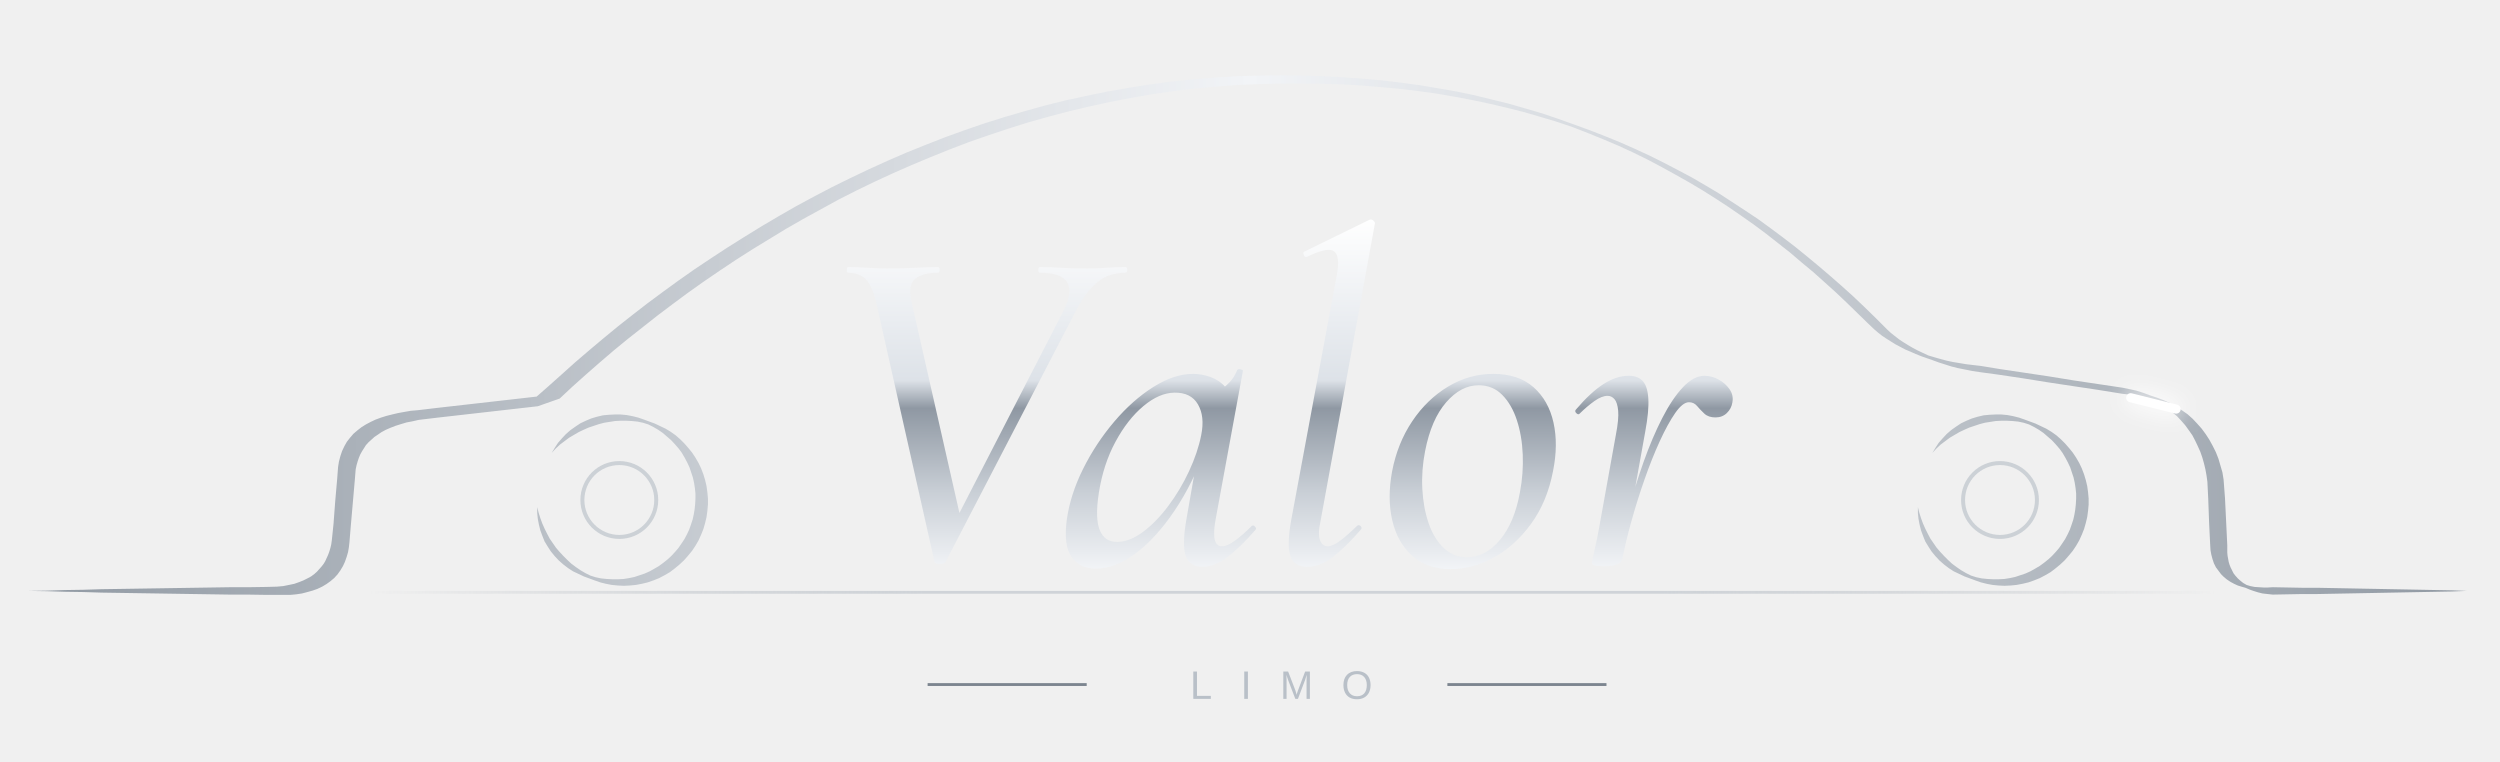
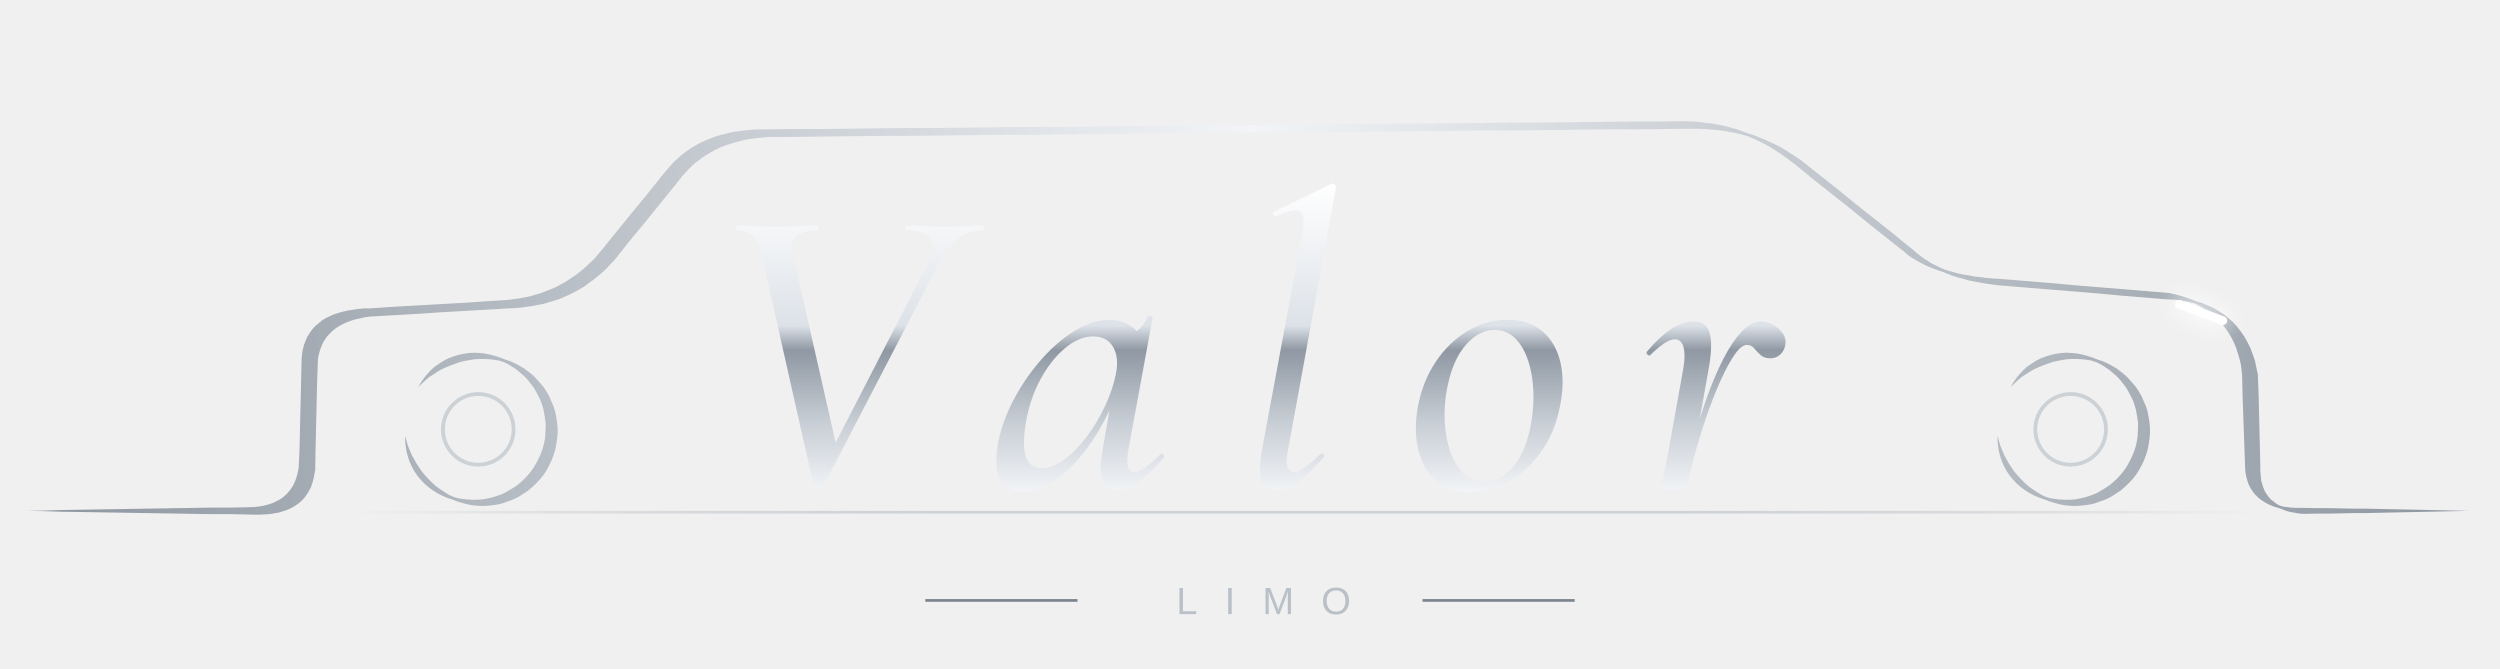
- <svg xmlns="http://www.w3.org/2000/svg" viewBox="40 92 880 268" width="880" height="268" role="img" aria-label="Valor Limo">
+ <svg xmlns="http://www.w3.org/2000/svg" viewBox="20 112 920 246" width="920" height="246" role="img" aria-label="Valor Limo">
  <defs>
    <linearGradient id="vl-chrome" x1="0" y1="0" x2="0" y2="1">
      <stop offset="0" stop-color="#FFFFFF" />
      <stop offset="0.46" stop-color="#DDE2E8" />
      <stop offset="0.54" stop-color="#8F98A3" />
      <stop offset="0.78" stop-color="#C9CFD6" />
      <stop offset="1" stop-color="#F2F4F7" />
    </linearGradient>
    <linearGradient id="vl-silver" gradientUnits="userSpaceOnUse" x1="40" y1="0" x2="920" y2="0">
      <stop offset="0" stop-color="#8E97A1" />
      <stop offset="0.5" stop-color="#F2F4F7" />
      <stop offset="1" stop-color="#8E97A1" />
    </linearGradient>
    <linearGradient id="vl-line" gradientUnits="userSpaceOnUse" x1="0" y1="0" x2="300" y2="0">
      <stop offset="0" stop-color="#B9C0C8" stop-opacity="0" />
      <stop offset="0.16" stop-color="#B9C0C8" />
      <stop offset="0.5" stop-color="#E8EBEF" />
      <stop offset="0.84" stop-color="#B9C0C8" />
      <stop offset="1" stop-color="#B9C0C8" stop-opacity="0" />
    </linearGradient>
-     <linearGradient id="vl-road" gradientUnits="userSpaceOnUse" x1="170" y1="0" x2="820" y2="0">
+     <linearGradient id="vl-road" gradientUnits="userSpaceOnUse" x1="150" y1="0" x2="850" y2="0">
      <stop offset="0" stop-color="#8E97A1" stop-opacity="0" />
      <stop offset="0.3" stop-color="#B9C0C8" stop-opacity="0.6" />
      <stop offset="0.7" stop-color="#B9C0C8" stop-opacity="0.6" />
      <stop offset="1" stop-color="#8E97A1" stop-opacity="0" />
    </linearGradient>
    <linearGradient id="vl-sheen" gradientUnits="userSpaceOnUse" x1="-200" y1="0" x2="0" y2="0">
      <stop offset="0" stop-color="#FFFFFF" stop-opacity="0" />
      <stop offset="0.5" stop-color="#FFFFFF" stop-opacity="0.95" />
      <stop offset="1" stop-color="#FFFFFF" stop-opacity="0" />
      <animateTransform attributeName="gradientTransform" type="translate" values="0 0;1200 0;1200 0" keyTimes="0;0.55;1" dur="6s" repeatCount="indefinite" />
    </linearGradient>
    <filter id="vl-glow" x="-200%" y="-200%" width="500%" height="500%">
      <feGaussianBlur stdDeviation="4" result="b" />
      <feMerge>
        <feMergeNode in="b" />
        <feMergeNode in="b" />
        <feMergeNode in="SourceGraphic" />
      </feMerge>
    </filter>
    <filter id="vl-soft" x="-20%" y="-200%" width="140%" height="500%">
      <feGaussianBlur stdDeviation="2.2" />
    </filter>
-     <path id="vl-trace" pathLength="1000" d="M50 300 H136 C152 300 159 293 160 282 L162 258 C163 246 172 240 188 238 L232 233 C292 176 382 122 486 120 C586 118 650 156 700 206 C708 214 720 220 738 222 L790 230 C808 233 818 246 820 262 L821 284 C821 294 828 300 840 300 H910" />
-     <path id="vl-body" d="M50 300L56.5 300.1L62.9 300.3L69.3 300.4L75.8 300.6L82.3 300.7L88.7 300.8L95.2 300.9L101.6 301L108 301.1L114.5 301.2L121 301.3L127.4 301.3L133.8 301.4L137.6 301.4L139.9 301.4L142.2 301.4L144.3 301.2L146.3 300.9L148.2 300.4L150 299.9L151.7 299.3L153.4 298.5L154.9 297.6L156.3 296.6L157.6 295.5L158.8 294.2L159.8 292.8L160.7 291.3L161.4 289.8L162 288.1L162.5 286.4L162.8 284.7L163 282.9L163.5 276.9L164.2 268.9L164.9 260.9L165.2 257.2L165.5 255.8L165.9 254.4L166.3 253.2L166.8 252L167.4 250.9L168.1 249.8L168.8 248.7L169.7 247.7L170.7 246.8L171.8 245.8L173 245L174.3 244.1L175.8 243.3L177.4 242.6L179.2 241.9L181.1 241.3L183.1 240.7L185.2 240.3L187.4 239.8L194.1 239L202.9 238L211.7 237L220.5 236L229.3 235L237 232.3L241.6 228L246.3 223.8L251.1 219.6L256 215.4L261 211.3L266.2 207.2L271.4 203.1L276.7 199.1L282.1 195.1L287.6 191.2L293.3 187.3L299 183.5L304.8 179.8L310.7 176.2L316.6 172.6L322.7 169.1L328.9 165.7L335.1 162.3L341.4 159.1L347.8 156L354.3 153L360.9 150.1L367.6 147.3L374.3 144.6L381.1 142L388 139.6L394.9 137.3L401.9 135.1L409 133.1L416.2 131.2L423.4 129.5L430.7 127.9L438 126.5L445.4 125.2L452.9 124.1L460.5 123.2L468.1 122.5L475.7 121.9L483.4 121.6L491 121.4L498.3 121.4L505.5 121.5L512.5 121.7L519.5 122.1L526.3 122.7L533 123.3L539.5 124.1L546 125L552.3 126.1L558.6 127.3L564.7 128.6L570.7 130L576.6 131.5L582.4 133.2L588.1 134.9L593.7 136.8L599.1 138.9L604.5 141.1L609.7 143.3L614.9 145.7L620 148.2L624.9 150.8L629.8 153.5L634.6 156.2L639.3 159L643.9 161.9L648.5 164.9L653 168L657.4 171.1L661.7 174.3L665.9 177.6L670.1 180.9L674.2 184.4L678.3 187.8L682.2 191.3L686.2 194.9L690 198.5L693.8 202.2L697.6 205.9L699.7 207.9L701.1 209.1L702.5 210.2L704 211.2L705.6 212.2L707.2 213.2L708.9 214.1L710.6 215L712.5 215.8L714.3 216.6L716.3 217.4L718.3 218.1L720.3 218.8L722.5 219.6L724.7 220.3L726.9 221L729.3 221.6L731.8 222.1L734.3 222.6L737 223L743.6 223.9L752.3 225.2L761 226.6L769.6 227.9L778.3 229.2L787 230.6L791.6 231.2L794.1 231.6L796.6 232.2L798.8 233.2L800.9 234.4L802.8 235.7L804.6 237.1L806.3 238.5L807.8 240.1L809.2 241.7L810.5 243.5L811.7 245.2L812.7 247.1L813.6 249L814.5 251L815.2 253L815.8 255.1L816.3 257.2L816.7 259.4L817 261.6L817.3 267.6L817.6 275.9L818 284.1L818.1 285.7L818.4 287.3L818.8 288.8L819.3 290.3L820 291.7L820.9 292.9L821.8 294.1L822.8 295.1L823.9 296L825.1 296.8L826.4 297.5L827.7 298.1L829 298.5L830.4 298.9L831.8 299.5L833.2 300L834.8 300.5L836.4 300.9L838.2 301.1L840 301.3L845.3 301.2L850.5 301.1L855.8 301.1L861 301L866.3 300.9L871.5 300.8L876.8 300.7L882 300.6L887.3 300.5L892.5 300.4L897.8 300.3L903 300.2L908.3 300L908.3 300L903 299.8L897.8 299.7L892.5 299.6L887.3 299.5L882 299.4L876.8 299.3L871.5 299.2L866.3 299.1L861 299L855.8 298.9L850.5 298.9L845.3 298.8L840 298.7L838.3 298.8L836.7 298.8L835.1 298.7L833.6 298.6L832.1 298.3L830.8 297.9L829.6 297.2L828.6 296.4L827.7 295.6L826.9 294.7L826.2 293.8L825.7 292.8L825.2 291.8L824.8 290.8L824.5 289.8L824.3 288.7L824.1 287.6L824 286.5L824 285.3L824 283.9L823.6 275.6L823.2 267.4L822.7 260.8L822.3 258.3L821.6 255.9L820.9 253.5L820 251.2L818.9 249L817.7 246.8L816.4 244.8L815 242.9L813.4 241.1L811.8 239.4L810 237.8L808 236.4L806 235.1L803.9 233.9L801.7 232.9L799.3 232L796.9 231.2L794.5 230.3L792 229.5L787.3 228.5L778.6 227.2L769.9 225.9L761.3 224.5L752.6 223.2L743.9 221.9L737.2 220.8L734.6 220.5L732.1 220.2L729.7 219.8L727.3 219.4L725 218.9L722.8 218.3L720.7 217.7L718.7 217.1L716.8 216.2L714.9 215.3L713.2 214.4L711.5 213.4L709.9 212.4L708.4 211.4L707 210.3L705.6 209.2L704.3 208L703.1 206.8L701.9 205.6L699.9 203.6L696.1 199.9L692.2 196.2L688.2 192.6L684.2 189.1L680.1 185.6L676 182.2L671.8 178.8L667.5 175.5L663.2 172.3L658.8 169.1L654.3 166.1L649.7 163.1L645.1 160.1L640.4 157.3L635.6 154.5L630.7 151.9L625.7 149.3L620.7 146.8L615.5 144.4L610.3 142.1L604.9 139.9L599.5 137.8L594 135.8L588.4 133.8L582.8 131.9L577 130.2L571.1 128.5L565 127L558.9 125.5L552.7 124.2L546.3 123.1L539.8 122L533.2 121.1L526.5 120.3L519.7 119.7L512.7 119.2L505.6 118.8L498.3 118.6L491 118.5L483.4 118.6L475.6 118.8L467.8 119.3L460.1 119.9L452.5 120.7L444.9 121.7L437.4 122.9L429.9 124.2L422.6 125.7L415.2 127.3L408 129.1L400.8 131.1L393.6 133.2L386.6 135.4L379.6 137.8L372.7 140.3L365.8 143L359.1 145.7L352.4 148.6L345.8 151.6L339.3 154.7L332.8 157.9L326.5 161.2L320.2 164.6L314.1 168.1L308 171.7L302 175.4L296.1 179.1L290.3 182.9L284.6 186.7L278.9 190.7L273.4 194.7L268 198.7L262.7 202.8L257.5 206.9L252.4 211.1L247.4 215.3L242.5 219.5L237.7 223.8L233 228L228.9 231.6L220.1 232.6L211.3 233.6L202.5 234.6L193.7 235.6L187 236.4L184.6 236.6L182.3 237L180.1 237.4L178 237.9L176 238.4L174.1 239L172.2 239.7L170.5 240.5L168.8 241.4L167.2 242.4L165.8 243.5L164.4 244.7L163.2 246.1L162.1 247.5L161.2 249.1L160.4 250.8L159.8 252.6L159.3 254.5L159 256.4L158.7 260.4L158 268.4L157.4 276.4L156.8 282.2L156.6 283.6L156.3 284.9L155.9 286.2L155.5 287.3L155 288.4L154.5 289.5L153.9 290.5L153.2 291.4L152.4 292.3L151.6 293.2L150.6 294.1L149.5 294.9L148.2 295.6L146.8 296.3L145.3 296.9L143.6 297.5L141.7 297.9L139.7 298.3L137.5 298.5L133.8 298.6L127.4 298.7L121 298.7L114.5 298.8L108 298.9L101.6 299L95.2 299.1L88.7 299.2L82.3 299.3L75.8 299.4L69.3 299.6L62.9 299.7L56.5 299.9L50 300Z" />
+     <path id="vl-trace" pathLength="1000" d="M30 300 H112 C126 300 132 294 133 284 L134 244 C135 234 142 228 156 227 L206 224 C222 223 232 218 242 208 L268 176 C276 166 288 161 304 161 L640 158 C658 158 670 163 682 172 L722 204 C730 211 742 215 758 216 L818 221 C836 223 846 234 848 250 L849 284 C849 294 856 300 868 300 H930" />
+     <path id="vl-body" d="M30 300L36.1 300.1L42.3 300.3L48.5 300.4L54.6 300.5L60.8 300.6L66.9 300.7L73 300.8L79.2 300.9L85.3 301L91.5 301.1L97.7 301.2L103.8 301.2L110 301.3L113.4 301.4L115.5 301.4L117.4 301.3L119.2 301.2L121 300.9L122.7 300.6L124.3 300.1L125.8 299.6L127.3 298.9L128.7 298.1L129.9 297.2L131.1 296.2L132.1 295.1L133 293.8L133.8 292.5L134.5 291.1L135 289.6L135.4 288.1L135.7 286.5L136 284.9L136.1 278.4L136.3 269.8L136.5 261.2L136.7 252.6L137 244.1L137.2 243L137.5 241.8L137.8 240.7L138.2 239.7L138.6 238.7L139.1 237.7L139.7 236.8L140.3 235.9L141 235.1L141.8 234.3L142.7 233.5L143.7 232.7L144.8 232L146.1 231.3L147.4 230.7L148.9 230.1L150.5 229.6L152.3 229.2L154.1 228.8L156.1 228.5L164.9 228L173.7 227.5L182.6 226.9L191.4 226.4L200.2 225.9L206.9 225.5L209.3 225.4L211.6 225.2L213.8 224.9L216 224.6L218.1 224.2L220.1 223.8L222.1 223.2L224.1 222.6L226 222L227.8 221.2L229.6 220.4L231.4 219.5L233.2 218.5L234.9 217.5L236.5 216.3L238.2 215.1L239.8 213.8L241.4 212.5L243 211L246.2 207.6L251.7 200.7L257.3 193.9L262.9 187L268.4 180.2L271 176.9L272.2 175.6L273.4 174.3L274.6 173.1L275.9 171.9L277.3 170.9L278.7 169.8L280.2 168.9L281.7 168L283.3 167.1L285 166.3L286.7 165.6L288.6 165L290.4 164.4L292.4 163.9L294.4 163.4L296.5 163.1L298.7 162.8L300.9 162.6L303.2 162.4L310 162.4L318.9 162.3L327.8 162.2L336.7 162.1L345.6 162L354.6 162L363.5 161.9L372.4 161.8L381.3 161.7L390.2 161.6L399.2 161.6L408.1 161.5L417 161.4L425.9 161.3L434.8 161.2L443.8 161.2L452.7 161.1L461.6 161L470.5 160.9L479.4 160.8L488.4 160.8L497.3 160.7L506.2 160.6L515.1 160.5L524 160.4L533 160.4L541.9 160.3L550.8 160.2L559.7 160.1L568.6 160L577.6 160L586.5 159.9L595.4 159.8L604.3 159.7L613.3 159.6L622.2 159.6L631.1 159.5L640 159.4L642.6 159.4L645.2 159.4L647.6 159.5L650 159.7L652.3 159.9L654.6 160.2L656.8 160.6L658.9 161L661 161.5L663.1 162.1L665 162.9L667 163.8L668.8 164.7L670.7 165.7L672.5 166.8L674.2 167.9L676 169.1L677.8 170.4L679.5 171.7L681.2 173L687.8 178.4L694.5 183.7L701.2 189L707.8 194.4L714.5 199.7L721.2 205L722.4 206.1L723.8 207L725.3 207.9L726.8 208.7L728.3 209.5L729.9 210.2L731.6 210.9L733.3 211.5L735.1 212.1L736.8 212.8L738.6 213.5L740.5 214.1L742.5 214.6L744.5 215.2L746.6 215.6L748.7 216L750.9 216.4L753.2 216.7L755.5 217L757.9 217.2L766.5 217.9L775 218.6L783.6 219.3L792.2 220L800.8 220.8L809.3 221.5L817.9 222.2L820.5 222.3L823 222.7L825.4 223.1L827.7 223.7L829.7 224.7L831.6 225.9L833.4 227.1L835 228.5L836.5 229.9L837.9 231.4L839.1 233L840.2 234.6L841.2 236.3L842.1 238.1L842.9 240L843.5 241.9L844.1 243.9L844.6 246L844.9 248.1L845.1 250.2L845.3 258.6L845.6 267.1L845.9 275.6L846.2 284.1L846.3 285.7L846.6 287.3L847 288.8L847.5 290.3L848.2 291.6L849 292.9L849.9 294L850.9 295L852 295.9L853.2 296.7L854.4 297.4L855.7 298L857 298.5L858.4 298.9L859.8 299.4L861.3 300L862.8 300.4L864.5 300.7L866.2 301L868 301.1L872.6 301L877.3 301L882 300.9L886.6 300.8L891.3 300.8L895.9 300.7L900.5 300.6L905.2 300.5L909.9 300.4L914.5 300.3L919.1 300.2L923.8 300.1L928.5 300L928.5 300L923.8 299.9L919.1 299.8L914.5 299.7L909.9 299.6L905.2 299.5L900.5 299.4L895.9 299.3L891.3 299.2L886.6 299.2L882 299.1L877.3 299L872.6 299L868 298.9L866.3 298.9L864.7 298.9L863.1 298.8L861.6 298.6L860.1 298.4L858.8 298L857.6 297.3L856.6 296.5L855.6 295.7L854.8 294.8L854.1 293.8L853.5 292.9L853.1 291.9L852.7 290.9L852.4 289.8L852.1 288.8L852 287.6L851.9 286.5L851.8 285.3L851.8 283.9L851.6 275.4L851.4 266.9L851.2 258.4L850.9 249.8L850.3 247.1L849.8 244.7L849 242.4L848.2 240.2L847.1 238L846 236L844.7 234.1L843.3 232.3L841.8 230.6L840.1 229.1L838.4 227.7L836.5 226.5L834.5 225.3L832.4 224.4L830.3 223.5L828 222.8L825.7 221.9L823.3 221.1L820.8 220.4L818.1 219.8L809.5 219.1L801 218.4L792.4 217.7L783.8 217L775.2 216.2L766.7 215.5L758.1 214.8L755.7 214.6L753.4 214.5L751.2 214.3L749 214L746.9 213.8L744.9 213.4L742.9 213.1L740.9 212.7L739 212.2L737.2 211.7L735.4 211.1L733.8 210.4L732.2 209.6L730.6 208.8L729.2 207.9L727.8 207L726.5 206L725.2 205L724.1 204L722.8 203L716.2 197.6L709.5 192.3L702.8 187L696.2 181.6L689.5 176.3L682.8 171L680.9 169.7L679 168.5L677.2 167.3L675.3 166.2L673.4 165.2L671.4 164.3L669.5 163.4L667.5 162.6L665.5 161.8L663.4 161.1L661.4 160.4L659.3 159.6L657.1 159L654.9 158.4L652.6 157.9L650.3 157.5L647.8 157.2L645.3 156.9L642.7 156.7L640 156.6L631.1 156.7L622.1 156.7L613.2 156.8L604.3 156.9L595.4 157L586.5 157.1L577.5 157.1L568.6 157.2L559.7 157.3L550.8 157.4L541.9 157.5L532.9 157.5L524 157.6L515.1 157.7L506.2 157.8L497.3 157.9L488.3 157.9L479.4 158L470.5 158.1L461.6 158.2L452.7 158.3L443.7 158.3L434.8 158.4L425.9 158.5L417 158.6L408.1 158.7L399.1 158.7L390.2 158.8L381.3 158.9L372.4 159L363.5 159.1L354.5 159.1L345.6 159.2L336.7 159.3L327.8 159.4L318.9 159.5L309.9 159.5L303.2 159.6L300.8 159.6L298.4 159.6L296.1 159.8L293.9 160L291.7 160.3L289.6 160.6L287.5 161.1L285.4 161.6L283.4 162.2L281.5 162.9L279.6 163.7L277.8 164.5L276 165.5L274.3 166.5L272.6 167.7L271 168.9L269.5 170.2L268 171.6L266.6 173.1L263.8 176.4L258.3 183.3L252.7 190.1L247.1 197L241.6 203.8L239 206.9L237.6 208.3L236.2 209.6L234.8 210.9L233.3 212.1L231.9 213.2L230.4 214.2L228.9 215.2L227.4 216.1L225.8 217L224.2 217.8L222.5 218.5L220.8 219.2L219 219.9L217.2 220.4L215.2 221L213.2 221.4L211.1 221.8L209 222.1L206.7 222.4L200 222.8L191.2 223.4L182.4 223.9L173.6 224.4L164.7 224.9L155.9 225.5L153.8 225.5L151.7 225.7L149.8 226L147.9 226.3L146.1 226.7L144.4 227.2L142.8 227.7L141.3 228.4L139.8 229.1L138.4 230L137.2 231L136 232L134.9 233.2L134 234.5L133.1 235.9L132.5 237.3L131.9 238.8L131.5 240.4L131.2 242L131 243.9L130.8 252.5L130.6 261.1L130.4 269.6L130.2 278.2L129.9 284.1L129.7 285.4L129.4 286.6L129.1 287.7L128.7 288.8L128.3 289.7L127.9 290.6L127.3 291.5L126.8 292.3L126.1 293.1L125.4 293.9L124.6 294.6L123.6 295.4L122.6 296L121.4 296.6L120.1 297.2L118.6 297.7L117 298.1L115.2 298.4L113.3 298.6L110 298.7L103.8 298.8L97.7 298.8L91.5 298.9L85.3 299L79.2 299.1L73 299.2L66.9 299.3L60.8 299.4L54.6 299.5L48.5 299.6L42.3 299.7L36.1 299.9L30 300Z" />
    <g id="vl-tyres">
-       <path d="M234.2 251.4L235.6 249.9L237.1 248.5L238.7 247.3L240.3 246.1L242 245.1L243.7 244.1L245.4 243.3L247.2 242.5L249 241.9L250.8 241.3L252.7 240.8L254.6 240.5L256.5 240.2L258.5 240.1L260.4 240.1L262.4 240.2L264.4 240.4L266.3 240.8L268.2 241.4L270 242.3L271.7 243.3L273.3 244.4L274.8 245.7L276.3 247L277.6 248.4L278.9 249.9L280 251.4L281 253.1L281.9 254.8L282.7 256.5L283.3 258.3L283.9 260.1L284.3 261.9L284.6 263.8L284.8 265.7L284.8 267.5L284.7 269.4L284.5 271.3L284.2 273.1L283.8 274.9L283.2 276.7L282.6 278.4L281.8 280.1L280.9 281.8L279.9 283.3L278.8 284.9L277.6 286.3L276.3 287.7L275 288.9L273.5 290.1L272 291.2L270.3 292.2L268.7 293.1L266.9 293.9L265.1 294.5L263.3 295.1L261.4 295.5L259.5 295.8L257.5 295.9L255.6 295.9L253.6 295.8L251.6 295.6L249.7 295.2L247.8 294.6L246 293.7L244.3 292.7L242.7 291.6L241.1 290.4L239.7 289.1L238.3 287.7L237 286.3L235.7 284.8L234.6 283.2L233.5 281.6L232.6 279.9L231.7 278.1L230.9 276.3L230.2 274.4L229.6 272.5L229.1 270.5L229.1 270.5L229.1 272.6L229.3 274.6L229.7 276.7L230.2 278.7L230.9 280.6L231.7 282.6L232.8 284.4L233.9 286.1L235.3 287.8L236.7 289.3L238.3 290.7L240 292L241.7 293.1L243.6 294L245.5 294.9L247.4 295.6L249.3 296.3L251.3 297L253.3 297.5L255.4 297.9L257.5 298.1L259.6 298.2L261.7 298.1L263.8 297.9L265.9 297.5L268 297L270 296.3L272 295.5L273.9 294.5L275.8 293.4L277.5 292.1L279.2 290.7L280.8 289.2L282.2 287.6L283.6 285.9L284.8 284.1L285.9 282.2L286.8 280.2L287.6 278.2L288.2 276.1L288.7 274L289 271.8L289.2 269.6L289.2 267.5L289 265.3L288.7 263.1L288.2 261L287.6 259L286.8 256.9L285.9 255L284.8 253.1L283.6 251.3L282.3 249.7L280.9 248.1L279.4 246.6L277.8 245.2L276.1 244L274.3 242.9L272.4 242L270.5 241.1L268.6 240.4L266.7 239.7L264.7 239L262.7 238.5L260.6 238.1L258.5 237.9L256.4 237.9L254.3 238L252.2 238.2L250.1 238.7L248.1 239.3L246.2 240.1L244.3 241L242.5 242.2L240.8 243.4L239.2 244.8L237.8 246.3L236.4 247.9L235.3 249.6L234.2 251.4Z" />
-       <path d="M720.2 251.4L721.6 249.9L723.1 248.5L724.7 247.3L726.3 246.1L728 245.1L729.7 244.1L731.4 243.3L733.2 242.5L735 241.9L736.8 241.3L738.7 240.8L740.6 240.5L742.5 240.2L744.5 240.1L746.4 240.1L748.4 240.2L750.4 240.4L752.3 240.8L754.2 241.4L756 242.3L757.7 243.3L759.3 244.4L760.8 245.7L762.3 247L763.6 248.4L764.9 249.9L766 251.4L767 253.1L767.9 254.8L768.7 256.5L769.3 258.3L769.9 260.1L770.3 261.9L770.6 263.8L770.8 265.7L770.8 267.5L770.7 269.4L770.5 271.3L770.2 273.1L769.8 274.9L769.2 276.7L768.6 278.4L767.8 280.1L766.9 281.8L765.9 283.3L764.8 284.9L763.6 286.3L762.3 287.7L761 288.9L759.5 290.1L758 291.2L756.3 292.2L754.7 293.1L752.9 293.9L751.1 294.5L749.3 295.1L747.4 295.5L745.5 295.8L743.5 295.9L741.6 295.9L739.6 295.8L737.6 295.6L735.7 295.2L733.8 294.6L732 293.7L730.3 292.7L728.7 291.6L727.1 290.4L725.7 289.1L724.3 287.7L723 286.3L721.7 284.8L720.6 283.2L719.5 281.6L718.6 279.9L717.7 278.1L716.9 276.3L716.2 274.4L715.6 272.5L715.1 270.5L715.1 270.5L715.1 272.6L715.3 274.6L715.7 276.7L716.2 278.7L716.9 280.6L717.7 282.6L718.8 284.4L719.9 286.1L721.3 287.8L722.7 289.3L724.3 290.7L726 292L727.7 293.1L729.6 294L731.5 294.9L733.4 295.6L735.3 296.3L737.3 297L739.3 297.5L741.4 297.9L743.5 298.1L745.6 298.2L747.7 298.1L749.8 297.9L751.9 297.5L754 297L756 296.3L758 295.5L759.9 294.5L761.8 293.4L763.5 292.1L765.2 290.7L766.8 289.2L768.2 287.6L769.6 285.9L770.8 284.1L771.9 282.2L772.8 280.2L773.6 278.2L774.2 276.1L774.7 274L775 271.8L775.2 269.6L775.2 267.5L775 265.3L774.7 263.1L774.2 261L773.6 259L772.8 256.9L771.9 255L770.8 253.1L769.6 251.3L768.3 249.7L766.9 248.1L765.4 246.6L763.8 245.2L762.1 244L760.3 242.9L758.4 242L756.5 241.1L754.6 240.4L752.7 239.7L750.7 239L748.7 238.5L746.6 238.1L744.5 237.9L742.4 237.9L740.3 238L738.2 238.2L736.1 238.7L734.1 239.3L732.2 240.1L730.3 241L728.5 242.2L726.8 243.4L725.2 244.8L723.8 246.3L722.4 247.9L721.3 249.6L720.2 251.4Z" />
+       <path d="M173.9 254.5L175.2 253.2L176.6 251.9L178 250.7L179.6 249.7L181.1 248.7L182.7 247.8L184.3 247.1L186 246.4L187.7 245.8L189.4 245.2L191.1 244.8L192.9 244.5L194.6 244.2L196.5 244.1L198.3 244.1L200.1 244.2L201.9 244.4L203.7 244.7L205.5 245.3L207.1 246.1L208.7 247.1L210.2 248.1L211.6 249.3L213 250.5L214.2 251.8L215.3 253.2L216.4 254.6L217.3 256.2L218.1 257.7L218.9 259.3L219.5 261L220 262.7L220.3 264.4L220.6 266.1L220.8 267.8L220.8 269.6L220.7 271.3L220.6 273L220.3 274.7L219.9 276.4L219.4 278L218.7 279.7L218 281.2L217.2 282.7L216.3 284.2L215.3 285.6L214.2 286.9L213 288.2L211.7 289.4L210.4 290.5L208.9 291.5L207.4 292.4L205.9 293.3L204.3 294L202.6 294.6L200.9 295.1L199.1 295.5L197.4 295.8L195.5 295.9L193.7 295.9L191.9 295.8L190.1 295.6L188.3 295.3L186.5 294.7L184.9 293.9L183.3 292.9L181.8 291.9L180.3 290.8L179 289.6L177.7 288.3L176.5 287L175.3 285.6L174.3 284.1L173.3 282.6L172.4 281L171.5 279.4L170.8 277.7L170.1 276L169.6 274.2L169.1 272.4L169.1 272.4L169.1 274.3L169.3 276.2L169.6 278.1L170.1 280L170.7 281.8L171.5 283.6L172.4 285.3L173.5 286.9L174.8 288.5L176.1 289.9L177.6 291.2L179.2 292.4L180.8 293.4L182.5 294.3L184.3 295.1L186.1 295.7L187.9 296.4L189.8 297L191.6 297.5L193.6 297.9L195.5 298.1L197.5 298.2L199.5 298.1L201.4 297.9L203.4 297.6L205.3 297.1L207.2 296.4L209.1 295.7L210.9 294.8L212.6 293.7L214.3 292.6L215.8 291.3L217.3 289.9L218.7 288.4L220 286.8L221.1 285.1L222.1 283.3L223 281.4L223.7 279.5L224.3 277.6L224.7 275.6L225 273.6L225.2 271.5L225.2 269.5L225 267.5L224.7 265.5L224.3 263.5L223.7 261.5L222.9 259.7L222.1 257.8L221.1 256.1L220 254.4L218.7 252.9L217.4 251.4L216 250L214.5 248.8L212.9 247.6L211.2 246.6L209.5 245.7L207.7 244.9L205.9 244.3L204.1 243.6L202.2 243L200.4 242.5L198.4 242.1L196.5 241.9L194.5 241.8L192.6 241.9L190.6 242.2L188.7 242.6L186.8 243.2L184.9 243.9L183.2 244.8L181.5 245.9L179.9 247L178.5 248.3L177.1 249.8L175.9 251.3L174.8 252.9L173.9 254.5Z" />
+       <path d="M759.9 254.5L761.2 253.2L762.6 251.9L764 250.7L765.6 249.7L767.1 248.7L768.7 247.8L770.3 247.1L772 246.4L773.7 245.8L775.4 245.2L777.1 244.8L778.9 244.5L780.6 244.2L782.5 244.1L784.3 244.1L786.1 244.2L787.9 244.4L789.7 244.7L791.5 245.3L793.1 246.1L794.7 247.1L796.2 248.1L797.6 249.3L799 250.5L800.2 251.8L801.3 253.2L802.4 254.6L803.3 256.2L804.1 257.7L804.9 259.3L805.5 261L806 262.7L806.3 264.4L806.6 266.1L806.8 267.8L806.8 269.6L806.7 271.3L806.6 273L806.3 274.7L805.9 276.4L805.4 278L804.7 279.7L804 281.2L803.2 282.7L802.3 284.2L801.3 285.6L800.2 286.9L799 288.2L797.7 289.4L796.4 290.5L794.9 291.5L793.4 292.4L791.9 293.3L790.3 294L788.6 294.6L786.9 295.1L785.1 295.5L783.4 295.8L781.5 295.9L779.7 295.9L777.9 295.8L776.1 295.6L774.3 295.3L772.5 294.7L770.9 293.9L769.3 292.9L767.8 291.9L766.3 290.8L765 289.6L763.7 288.3L762.5 287L761.3 285.6L760.3 284.1L759.3 282.6L758.4 281L757.5 279.4L756.8 277.7L756.1 276L755.6 274.2L755.1 272.4L755.1 272.4L755.1 274.3L755.3 276.2L755.6 278.1L756.1 280L756.7 281.8L757.5 283.6L758.4 285.3L759.5 286.9L760.8 288.5L762.1 289.9L763.6 291.2L765.2 292.4L766.8 293.4L768.5 294.3L770.3 295.1L772.1 295.7L773.9 296.4L775.8 297L777.6 297.5L779.6 297.9L781.5 298.1L783.5 298.2L785.5 298.1L787.4 297.9L789.4 297.6L791.3 297.1L793.2 296.4L795.1 295.7L796.9 294.8L798.6 293.7L800.3 292.6L801.8 291.3L803.3 289.9L804.7 288.4L806 286.8L807.1 285.1L808.1 283.3L809 281.4L809.7 279.5L810.3 277.6L810.7 275.6L811 273.6L811.2 271.5L811.2 269.5L811 267.5L810.7 265.5L810.3 263.5L809.7 261.5L808.9 259.7L808.1 257.8L807.1 256.1L806 254.4L804.7 252.9L803.4 251.4L802 250L800.5 248.8L798.9 247.6L797.2 246.6L795.5 245.7L793.7 244.9L791.9 244.3L790.1 243.6L788.2 243L786.4 242.5L784.4 242.1L782.5 241.9L780.5 241.8L778.6 241.9L776.6 242.2L774.7 242.6L772.8 243.2L770.9 243.9L769.2 244.8L767.5 245.9L765.9 247L764.5 248.3L763.1 249.8L761.9 251.3L760.8 252.9L759.9 254.5Z" />
    </g>
    <g id="vl-wheels">
      <use href="#vl-tyres" />
-       <circle cx="258" cy="268" r="13" fill="none" stroke="#B9C0C8" stroke-opacity="0.65" stroke-width="1.4" />
-       <circle cx="744" cy="268" r="13" fill="none" stroke="#B9C0C8" stroke-opacity="0.65" stroke-width="1.4" />
+       <circle cx="196" cy="270" r="13" fill="none" stroke="#B9C0C8" stroke-opacity="0.65" stroke-width="1.4" />
+       <circle cx="782" cy="270" r="13" fill="none" stroke="#B9C0C8" stroke-opacity="0.65" stroke-width="1.4" />
    </g>
  </defs>
-   <path transform="translate(338.08 290) scale(1.3)" fill="url(#vl-chrome)" d="M23.76 -0.13 8.19 -69.38Q7.12 -74.37 5.38 -76.42Q3.64 -78.46 0.31 -78.46Q0 -78.46 0 -79.23Q0 -80 0.31 -80Q2.78 -80 5.58 -79.81Q8.39 -79.62 10.85 -79.62Q15.39 -79.62 18.68 -79.81Q21.96 -80 24.68 -80Q25.14 -80 25.14 -79.23Q25.14 -78.46 24.68 -78.46Q20.65 -78.46 18.57 -76.86Q16.49 -75.26 17.5 -70.66L31.16 -10.45L24.94 -2.62L58.62 -68.04Q61.31 -73.31 59.66 -75.89Q58.02 -78.46 52.23 -78.46Q51.85 -78.46 51.85 -79.23Q51.85 -80 52.23 -80Q55.12 -80 57.86 -79.81Q60.6 -79.62 65 -79.62Q68.24 -79.62 70.34 -79.81Q72.43 -80 75.42 -80Q75.93 -80 75.93 -79.23Q75.93 -78.46 75.42 -78.46Q73.13 -78.46 70.88 -77.67Q68.63 -76.88 66.39 -74.57Q64.15 -72.25 61.66 -67.44L26.73 -0.13Q26.34 0.44 25.12 0.41Q23.89 0.38 23.76 -0.13ZM67.4 1.66Q63.19 1.66 60.9 -1.44Q58.62 -4.54 59.57 -11.65Q60.54 -18.46 63.99 -25.38Q67.44 -32.29 72.41 -38.14Q77.38 -43.99 83 -47.53Q88.61 -51.07 93.77 -51.07Q96.19 -51.07 98.6 -50.18Q101 -49.29 102.74 -47.29Q104.48 -45.28 104.74 -42.04L98.6 -45.7Q100.36 -45.95 102.55 -47.78Q104.74 -49.61 105.7 -52.1Q105.96 -52.48 106.66 -52.29Q107.37 -52.11 107.24 -51.85L99.81 -11.39Q98.59 -4.39 101.57 -4.39Q103 -4.39 105.07 -5.89Q107.14 -7.39 109.61 -9.86Q110 -10.24 110.51 -9.73Q111.02 -9.22 110.64 -8.83Q106.53 -4.1 103.08 -1.47Q99.63 1.15 96.3 1.15Q92.84 1.15 91.79 -1.72Q90.74 -4.58 91.9 -11.39L95.03 -29.31L97.37 -31.49Q93.8 -21.56 88.76 -14.06Q83.72 -6.57 78.19 -2.45Q72.65 1.66 67.4 1.66ZM73.13 -5.57Q76.55 -5.57 80.15 -8.25Q83.75 -10.92 87.01 -15.26Q90.27 -19.59 92.65 -24.69Q95.03 -29.79 95.96 -34.5Q96.98 -39.55 95.08 -42.81Q93.18 -46.07 88.71 -46Q84.56 -45.93 80.3 -42.35Q76.03 -38.77 72.75 -32.7Q69.46 -26.63 68.24 -18.85Q67.17 -11.91 68.49 -8.74Q69.82 -5.57 73.13 -5.57ZM124.67 1.15Q121.02 1.15 120.08 -1.8Q119.14 -4.76 120.31 -11.39L132.72 -78.07Q133.6 -83.08 131.89 -84.29Q130.19 -85.5 124.52 -82.73Q124.01 -82.53 123.72 -83.3Q123.42 -84.07 123.94 -84.2L141.52 -92.8Q142.09 -93.06 142.6 -92.54Q143.12 -92.03 142.99 -91.78L128.3 -11.39Q127.46 -7.6 128.14 -5.99Q128.81 -4.39 130.19 -4.39Q131.6 -4.39 133.61 -5.92Q135.63 -7.44 138.1 -9.86Q138.61 -10.37 139.12 -9.86Q139.64 -9.34 139.12 -8.83Q135.01 -4.1 131.59 -1.47Q128.17 1.15 124.67 1.15ZM163.51 1.79Q157.11 1.79 153.09 -1.81Q149.07 -5.42 147.68 -11.44Q146.3 -17.45 147.65 -24.7Q149.11 -32.3 153.1 -38.25Q157.09 -44.2 162.81 -47.64Q168.52 -51.07 175.02 -51.07Q181.84 -51.07 185.92 -47.48Q190 -43.89 191.34 -37.9Q192.68 -31.92 191.21 -24.7Q189.62 -16.42 185.25 -10.44Q180.88 -4.45 175.14 -1.33Q169.39 1.79 163.51 1.79ZM167.94 -1.41Q172.88 -1.41 176.84 -6.1Q180.79 -10.8 182.27 -19.07Q183.23 -24.13 183.02 -29.21Q182.82 -34.28 181.42 -38.56Q180.02 -42.83 177.44 -45.41Q174.87 -48 171.08 -48Q166.3 -48 162.28 -43.37Q158.25 -38.73 156.59 -30.21Q155.56 -25.01 155.83 -19.9Q156.1 -14.8 157.54 -10.62Q158.98 -6.44 161.63 -3.92Q164.28 -1.41 167.94 -1.41ZM210.02 -1.11 208.74 -1.24Q209.88 -7.32 211.69 -14.12Q213.49 -20.92 215.79 -27.37Q218.09 -33.82 220.77 -39.06Q223.45 -44.31 226.37 -47.43Q229.29 -50.56 232.28 -50.56Q234.12 -50.56 235.98 -49.58Q237.84 -48.6 239 -46.94Q240.16 -45.29 239.78 -43.33Q239.51 -41.66 238.29 -40.47Q237.07 -39.28 235.2 -39.28Q233.28 -39.28 232.19 -40.31Q231.1 -41.34 230.23 -42.37Q229.37 -43.4 228.03 -43.4Q226.34 -43.4 224.3 -40.47Q222.27 -37.54 220.09 -32.78Q217.92 -28.02 215.95 -22.36Q213.97 -16.69 212.42 -11.09Q210.86 -5.49 210.02 -1.11ZM205.04 1.02Q203.03 1.02 202.38 0.77Q201.73 0.52 201.73 0.14Q201.73 -0.3 202.46 -3.36Q203.19 -6.43 203.71 -9.47L208.25 -34.64Q209.06 -38.85 208.86 -41.08Q208.66 -43.3 207.87 -44.22Q207.08 -45.13 205.99 -45.13Q204.42 -45.13 202.42 -43.71Q200.42 -42.29 198.41 -40.29Q198.04 -39.92 197.53 -40.43Q197.02 -40.93 197.39 -41.38Q201.43 -46.11 204.9 -48.33Q208.36 -50.56 211.74 -50.56Q214.2 -50.56 215.5 -49.14Q216.81 -47.72 217.02 -44.41Q217.24 -41.09 216.17 -35.33L210.02 -1.11Q209.71 1.02 205.04 1.02Z" />
-   <path d="M170 300.5 H820" fill="none" stroke="url(#vl-road)" stroke-width="1" />
+   <path transform="translate(290.93 291) scale(1.2)" fill="url(#vl-chrome)" d="M23.76 -0.13 8.19 -69.38Q7.12 -74.37 5.38 -76.42Q3.64 -78.46 0.31 -78.46Q0 -78.46 0 -79.23Q0 -80 0.31 -80Q2.78 -80 5.58 -79.81Q8.39 -79.62 10.85 -79.62Q15.39 -79.62 18.68 -79.81Q21.96 -80 24.68 -80Q25.14 -80 25.14 -79.23Q25.14 -78.46 24.68 -78.46Q20.65 -78.46 18.57 -76.86Q16.49 -75.26 17.5 -70.66L31.16 -10.45L24.94 -2.62L58.62 -68.04Q61.31 -73.31 59.66 -75.89Q58.02 -78.46 52.23 -78.46Q51.85 -78.46 51.85 -79.23Q51.85 -80 52.23 -80Q55.12 -80 57.86 -79.81Q60.6 -79.62 65 -79.62Q68.24 -79.62 70.34 -79.81Q72.43 -80 75.42 -80Q75.93 -80 75.93 -79.23Q75.93 -78.46 75.42 -78.46Q73.13 -78.46 70.88 -77.67Q68.63 -76.88 66.39 -74.57Q64.15 -72.25 61.66 -67.44L26.73 -0.13Q26.34 0.44 25.12 0.41Q23.89 0.38 23.76 -0.13ZM87.88 1.66Q83.67 1.66 81.38 -1.44Q79.1 -4.54 80.05 -11.65Q81.02 -18.46 84.47 -25.38Q87.92 -32.29 92.89 -38.14Q97.86 -43.99 103.48 -47.53Q109.09 -51.07 114.25 -51.07Q116.67 -51.07 119.08 -50.18Q121.48 -49.29 123.22 -47.29Q124.96 -45.28 125.22 -42.04L119.08 -45.7Q120.84 -45.95 123.03 -47.78Q125.22 -49.61 126.18 -52.1Q126.44 -52.48 127.14 -52.29Q127.85 -52.11 127.72 -51.85L120.29 -11.39Q119.07 -4.39 122.05 -4.39Q123.48 -4.39 125.55 -5.89Q127.62 -7.39 130.09 -9.86Q130.48 -10.24 130.99 -9.73Q131.5 -9.22 131.12 -8.83Q127.01 -4.1 123.56 -1.47Q120.11 1.15 116.78 1.15Q113.32 1.15 112.27 -1.72Q111.22 -4.58 112.38 -11.39L115.51 -29.31L117.85 -31.49Q114.28 -21.56 109.24 -14.06Q104.2 -6.57 98.67 -2.45Q93.13 1.66 87.88 1.66ZM93.61 -5.57Q97.03 -5.57 100.63 -8.25Q104.23 -10.92 107.49 -15.26Q110.75 -19.59 113.13 -24.69Q115.51 -29.79 116.44 -34.5Q117.46 -39.55 115.56 -42.81Q113.66 -46.07 109.19 -46Q105.04 -45.93 100.78 -42.35Q96.51 -38.77 93.23 -32.7Q89.94 -26.63 88.72 -18.85Q87.65 -11.91 88.97 -8.74Q90.3 -5.57 93.61 -5.57ZM165.63 1.15Q161.98 1.15 161.04 -1.8Q160.1 -4.76 161.27 -11.39L173.68 -78.07Q174.56 -83.08 172.85 -84.29Q171.15 -85.5 165.48 -82.73Q164.97 -82.53 164.68 -83.3Q164.38 -84.07 164.9 -84.2L182.48 -92.8Q183.05 -93.06 183.56 -92.54Q184.08 -92.03 183.95 -91.78L169.26 -11.39Q168.42 -7.6 169.1 -5.99Q169.77 -4.39 171.15 -4.39Q172.56 -4.39 174.57 -5.92Q176.59 -7.44 179.06 -9.86Q179.57 -10.37 180.08 -9.86Q180.6 -9.34 180.08 -8.83Q175.97 -4.1 172.55 -1.47Q169.13 1.15 165.63 1.15ZM224.95 1.79Q218.55 1.79 214.53 -1.81Q210.51 -5.42 209.12 -11.44Q207.74 -17.45 209.09 -24.7Q210.55 -32.3 214.54 -38.25Q218.53 -44.2 224.25 -47.64Q229.96 -51.07 236.46 -51.07Q243.28 -51.07 247.36 -47.48Q251.44 -43.89 252.78 -37.9Q254.12 -31.92 252.65 -24.7Q251.06 -16.42 246.69 -10.44Q242.32 -4.45 236.58 -1.33Q230.83 1.79 224.95 1.79ZM229.38 -1.41Q234.32 -1.41 238.28 -6.1Q242.23 -10.8 243.71 -19.07Q244.67 -24.13 244.46 -29.21Q244.26 -34.28 242.86 -38.56Q241.46 -42.83 238.88 -45.41Q236.31 -48 232.52 -48Q227.74 -48 223.72 -43.37Q219.69 -38.73 218.03 -30.21Q217 -25.01 217.27 -19.9Q217.54 -14.8 218.98 -10.62Q220.42 -6.44 223.07 -3.92Q225.72 -1.41 229.38 -1.41ZM291.94 -1.11 290.66 -1.24Q291.8 -7.32 293.61 -14.12Q295.41 -20.92 297.71 -27.37Q300.01 -33.82 302.69 -39.06Q305.37 -44.31 308.29 -47.43Q311.21 -50.56 314.2 -50.56Q316.04 -50.56 317.9 -49.58Q319.76 -48.6 320.92 -46.94Q322.08 -45.29 321.7 -43.33Q321.43 -41.66 320.21 -40.47Q318.99 -39.28 317.12 -39.28Q315.2 -39.28 314.11 -40.31Q313.02 -41.34 312.15 -42.37Q311.29 -43.4 309.95 -43.4Q308.26 -43.4 306.22 -40.47Q304.19 -37.54 302.01 -32.78Q299.84 -28.02 297.87 -22.36Q295.89 -16.69 294.34 -11.09Q292.78 -5.49 291.94 -1.11ZM286.96 1.02Q284.95 1.02 284.3 0.77Q283.65 0.52 283.65 0.14Q283.65 -0.3 284.38 -3.36Q285.11 -6.43 285.63 -9.47L290.17 -34.64Q290.98 -38.85 290.78 -41.08Q290.58 -43.3 289.79 -44.22Q289 -45.13 287.91 -45.13Q286.34 -45.13 284.34 -43.71Q282.34 -42.29 280.33 -40.29Q279.96 -39.92 279.45 -40.43Q278.94 -40.93 279.31 -41.38Q283.35 -46.11 286.82 -48.33Q290.28 -50.56 293.66 -50.56Q296.12 -50.56 297.42 -49.14Q298.73 -47.72 298.94 -44.41Q299.16 -41.09 298.09 -35.33L291.94 -1.11Q291.63 1.02 286.96 1.02Z" />
+   <path d="M150 300.5 H850" fill="none" stroke="url(#vl-road)" stroke-width="1" />
  <g>
    <use href="#vl-wheels" fill="url(#vl-silver)" />
  </g>
  <g>
    <use href="#vl-body" fill="url(#vl-silver)" />
  </g>
-   <path d="M790 232 L806 236" fill="none" stroke-linecap="round" stroke="#FFFFFF" stroke-width="3.2" filter="url(#vl-glow)" />
-   <path d="M366.52 332.96 H422.52 M549.48 332.96 H605.48" stroke="#7C858F" stroke-width="1" />
-   <text x="491" y="338" text-anchor="middle" fill="#B9C0C8" font-family="DM Sans, 'Helvetica Neue', Arial, sans-serif" font-weight="500" font-size="14" letter-spacing="10">LIMO</text>
+   <path d="M822 224 L838 230" fill="none" stroke-linecap="round" stroke="#FFFFFF" stroke-width="3.2" filter="url(#vl-glow)" />
+   <path d="M360.52 332.96 H416.52 M543.48 332.96 H599.48" stroke="#7C858F" stroke-width="1" />
+   <text x="485" y="338" text-anchor="middle" fill="#B9C0C8" font-family="DM Sans, 'Helvetica Neue', Arial, sans-serif" font-weight="500" font-size="14" letter-spacing="10">LIMO</text>
</svg>
